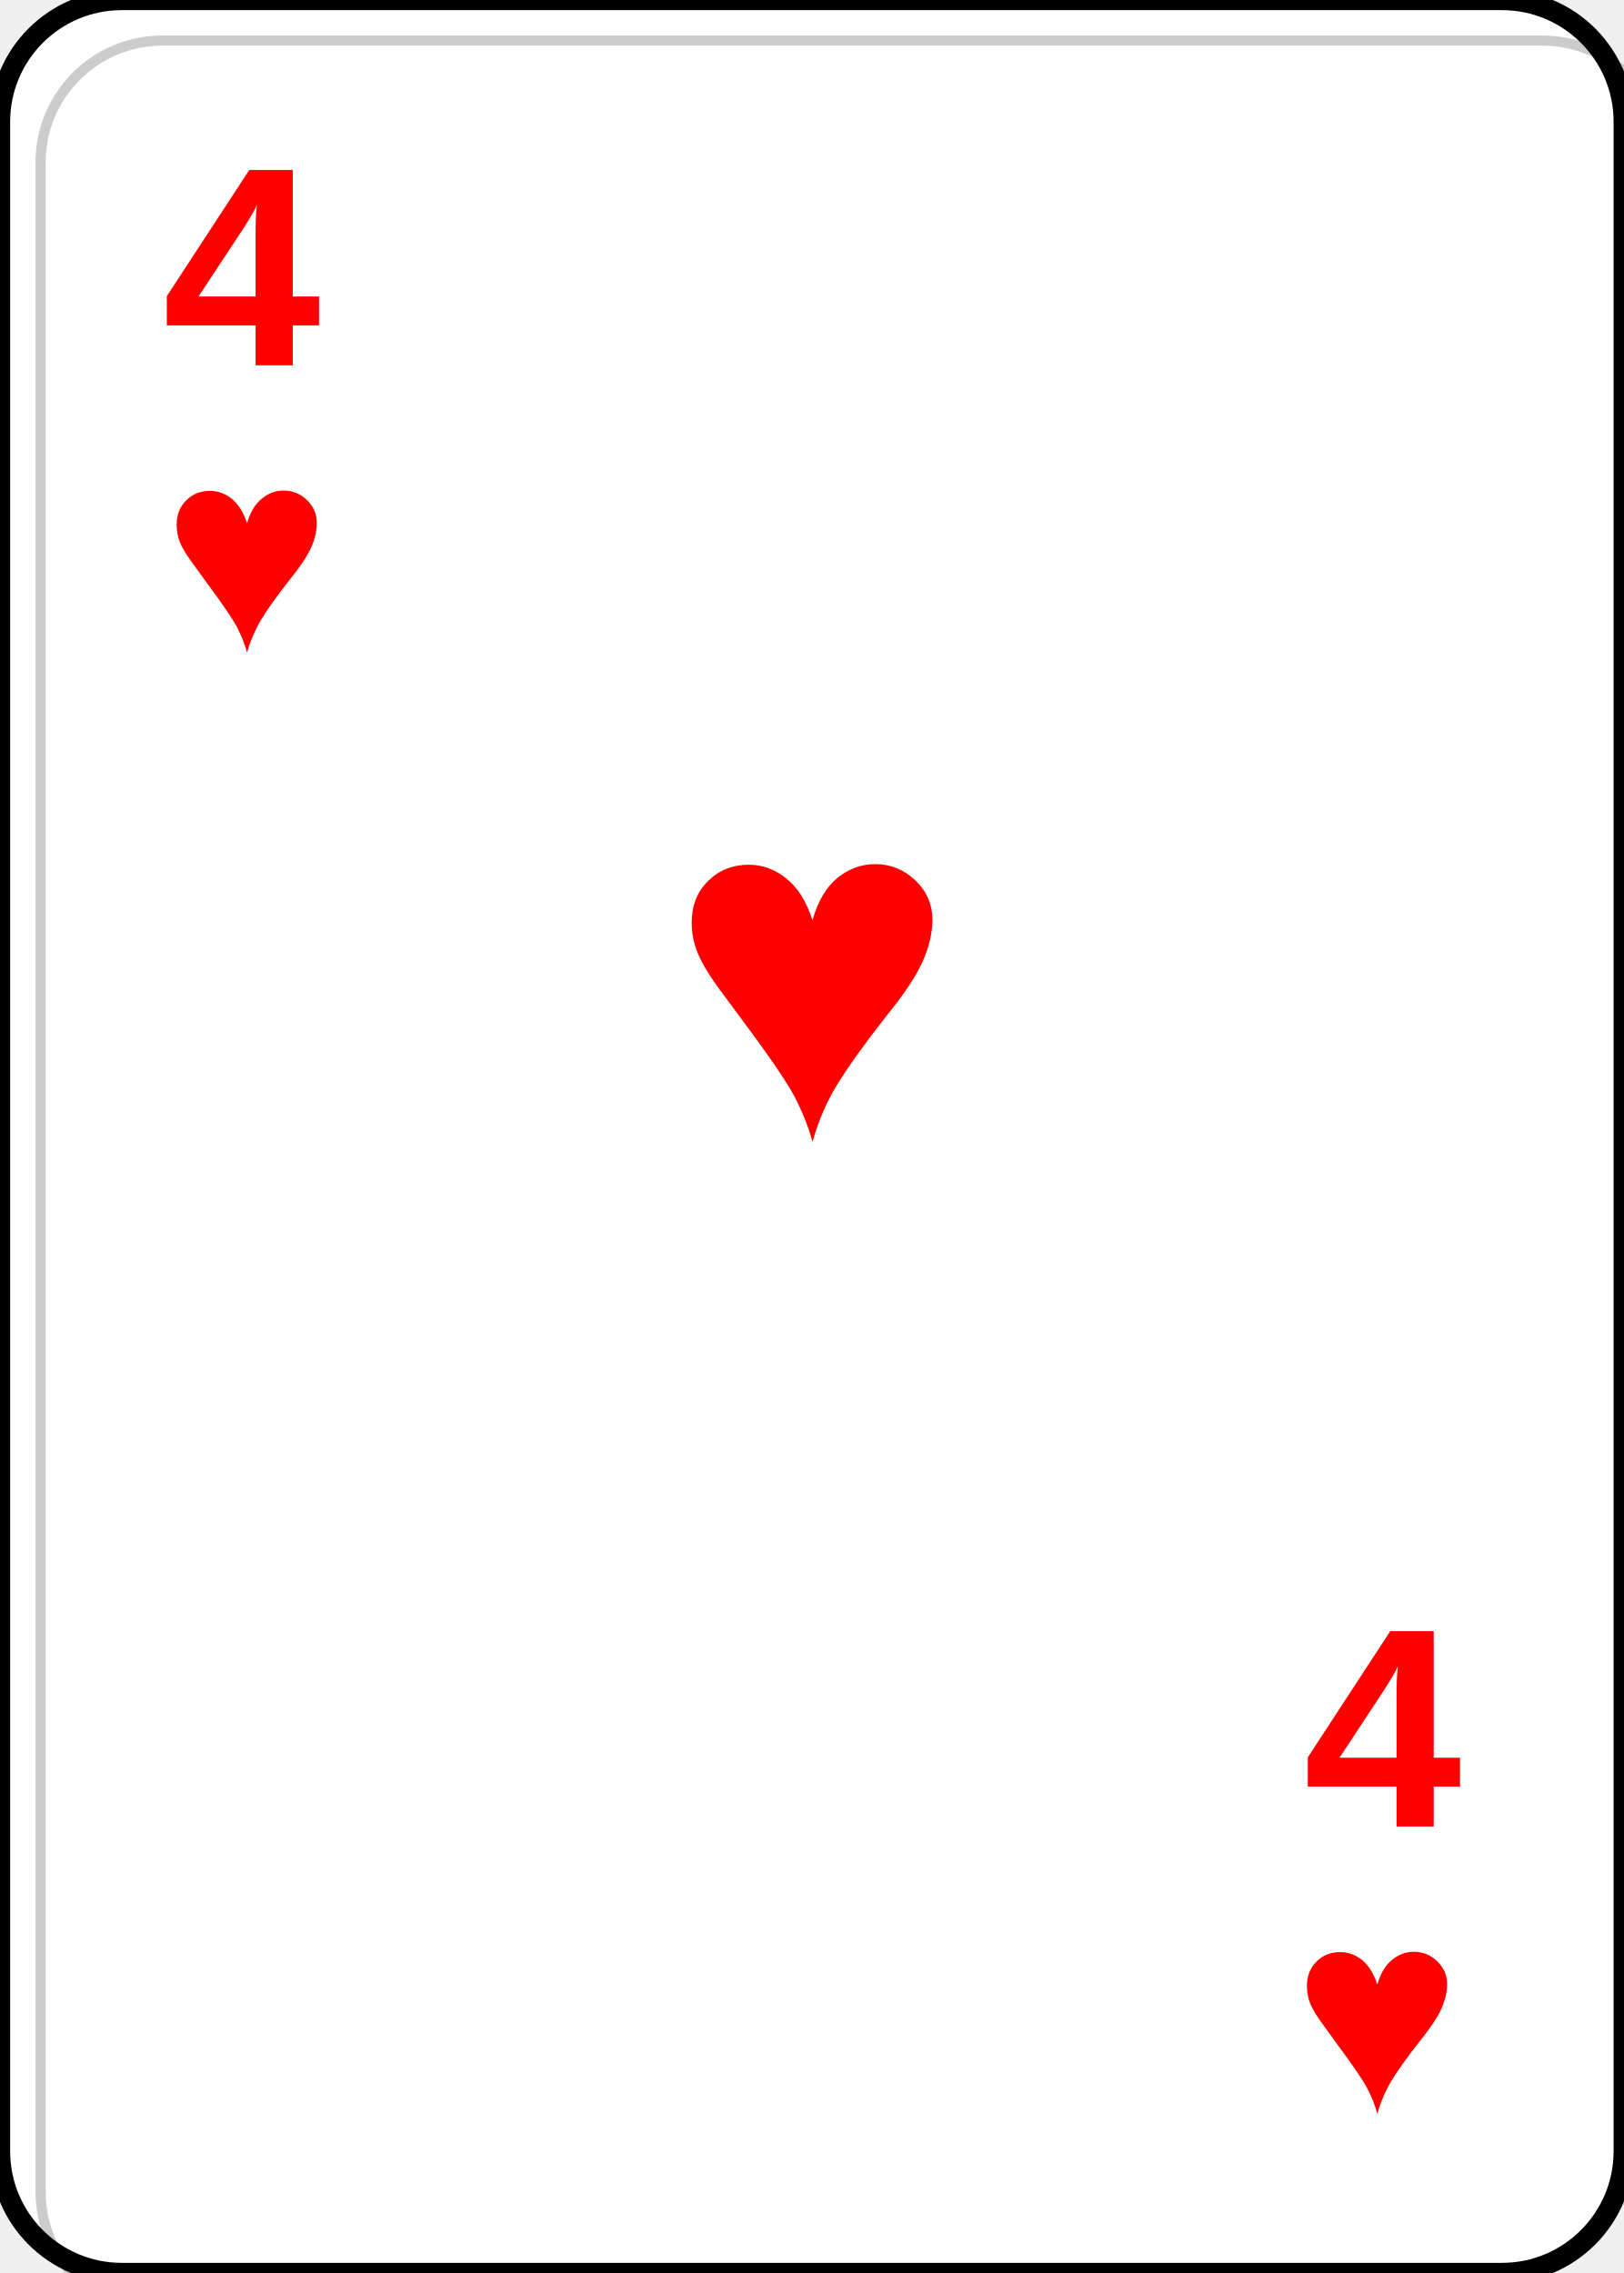
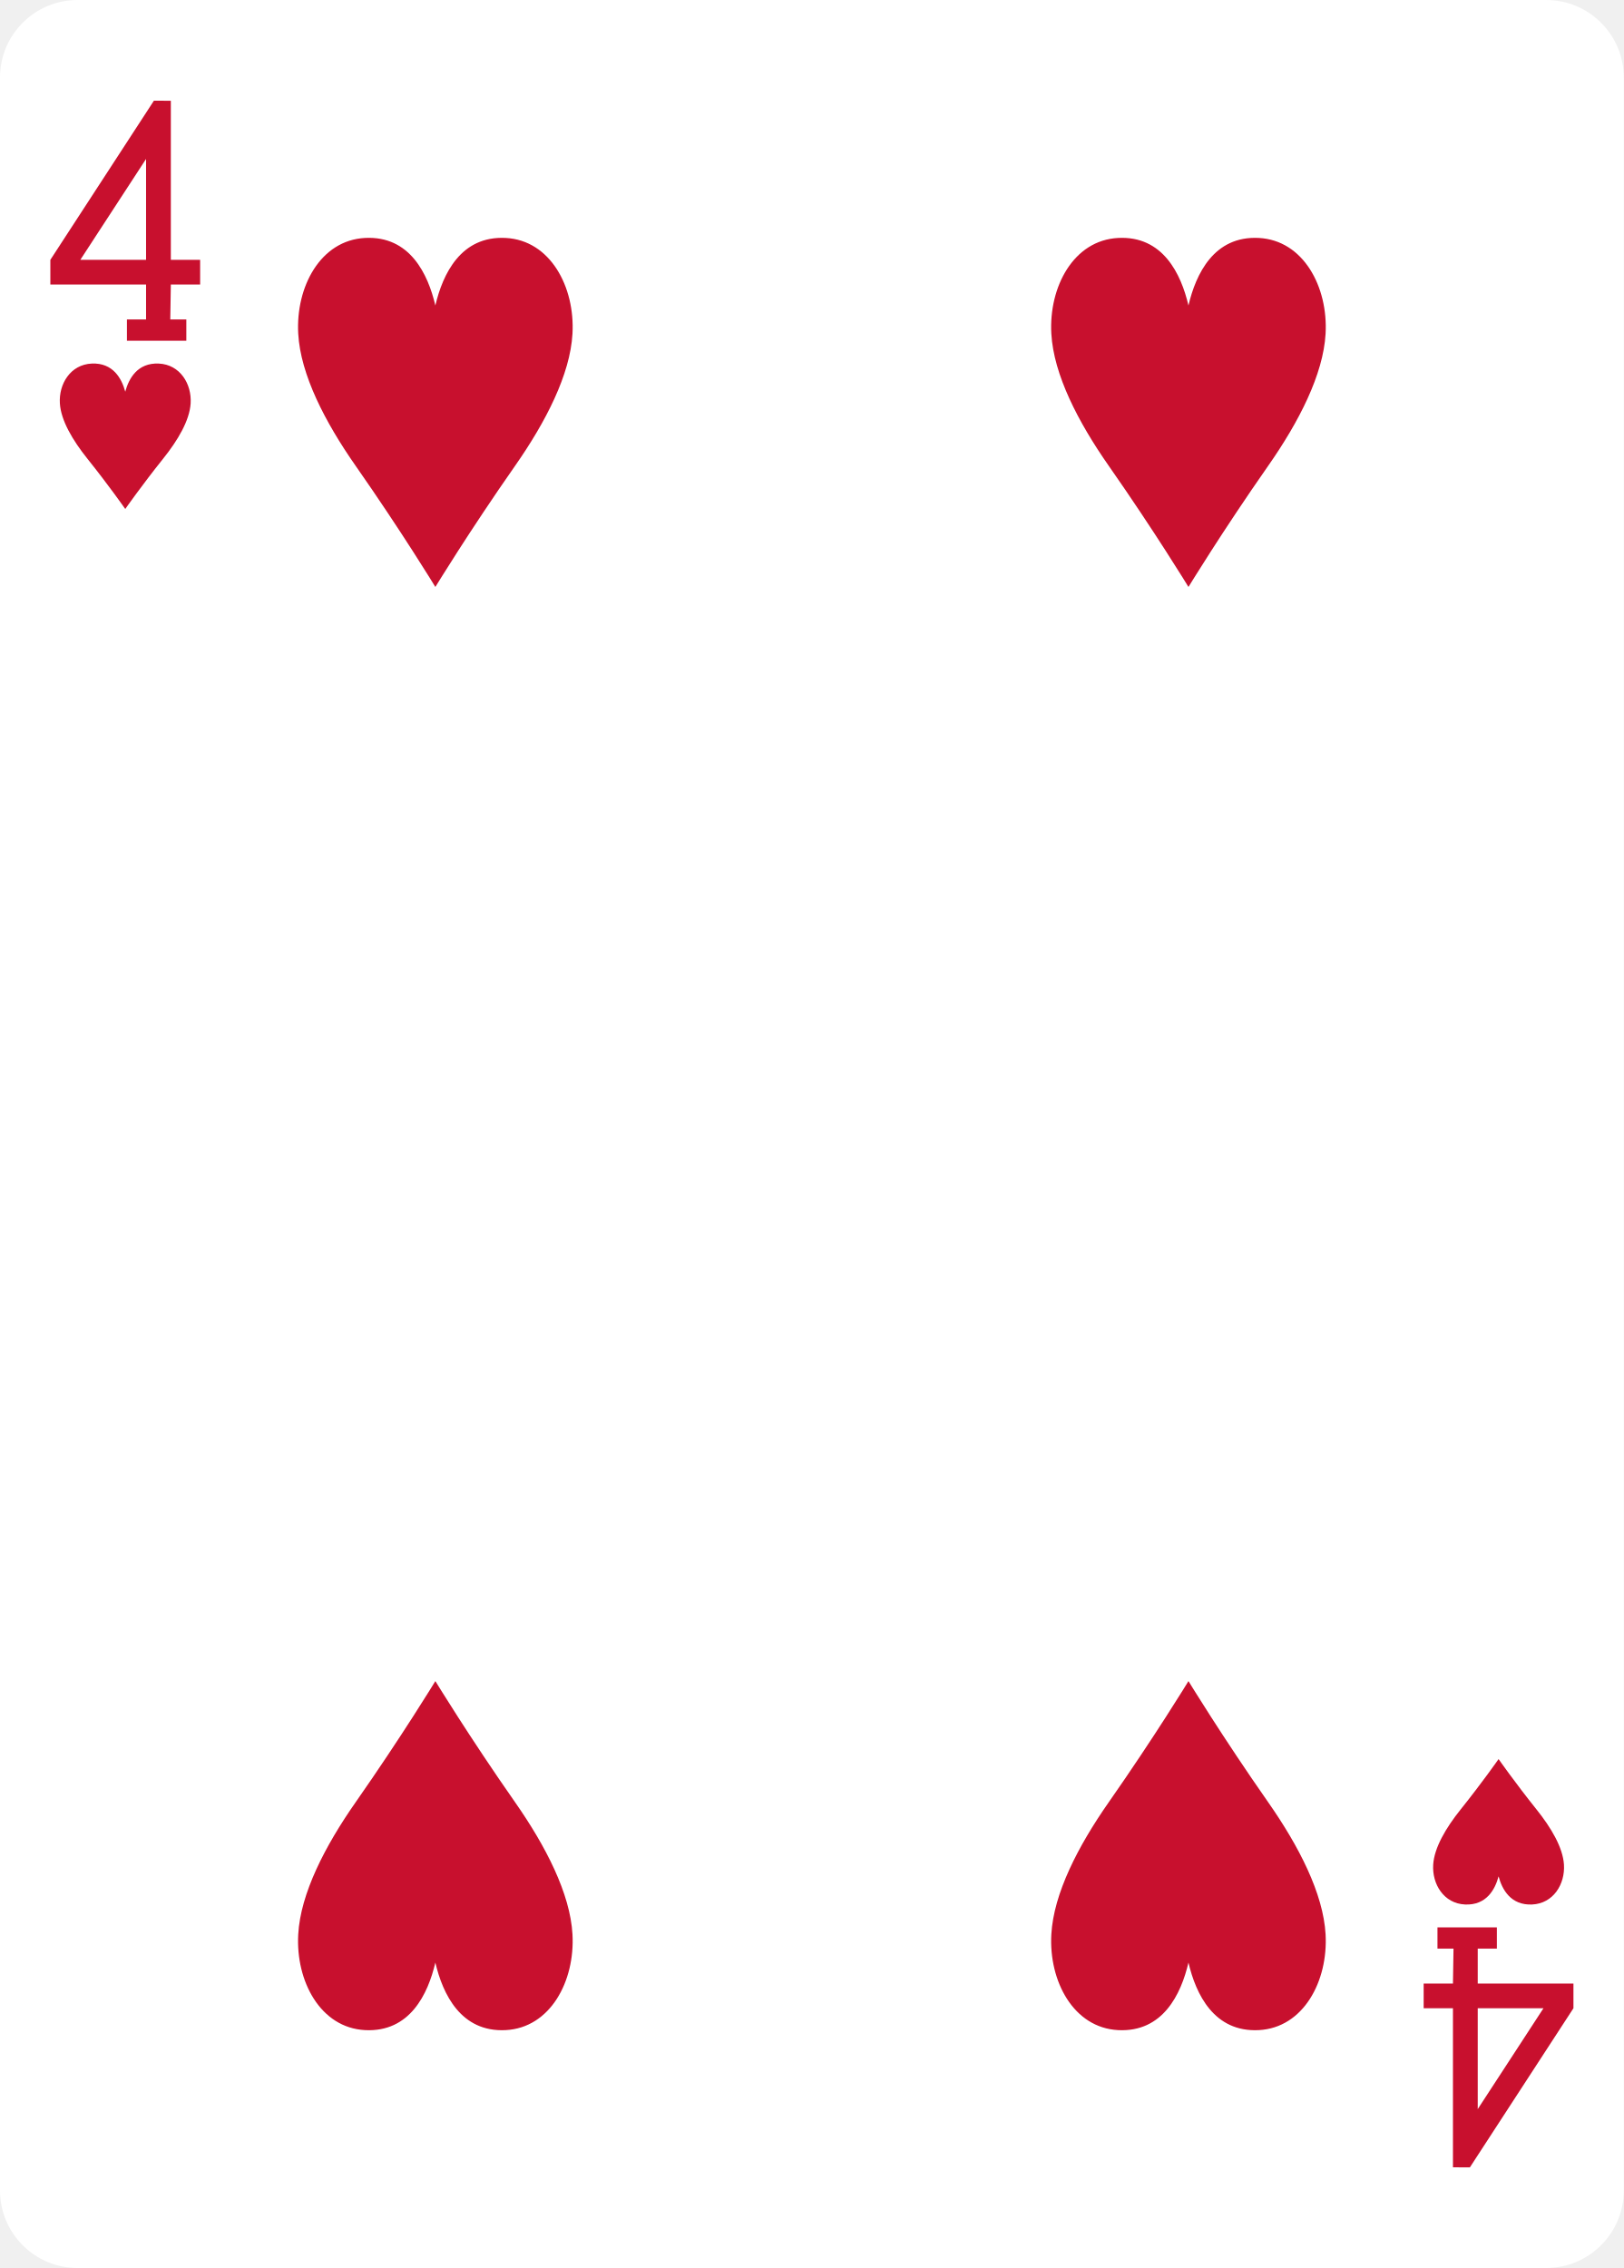
- <svg xmlns="http://www.w3.org/2000/svg" width="80" height="112" viewBox="0 0 80 112">
-   <rect width="80" height="112" rx="6" ry="6" fill="white" stroke="#000" stroke-width="1" />
-   <rect x="2" y="2" width="80" height="112" rx="6" ry="6" fill="none" stroke="#000" stroke-width="0.5" opacity="0.2" />
-   <g fill="red">
-     <text x="8" y="18" font-family="Arial, sans-serif" font-size="14" font-weight="bold">4</text>
-     <text x="8" y="32" font-family="Arial, sans-serif" font-size="14">♥</text>
+ <svg xmlns="http://www.w3.org/2000/svg" width="63mm" height="88mm" viewBox="0 0 238.111 332.599" version="1.1" id="svg8">
+   <defs id="defs2" />
+   <g id="layer1" transform="translate(552.2711,-360.4284)">
+     <g transform="matrix(1.06667,0,0,1.06667,-1935.66,1495.37)" id="HEART-4" style="display:inline">
+       <g style="display:inline;opacity:1" id="g9868-8-1" transform="translate(1036.49,-1434.28)">
+         <rect ry="10.664" rx="10.678" style="display:inline;fill:#ffffff;fill-opacity:1;stroke:none;stroke-width:1.001;stroke-miterlimit:4;stroke-dasharray:none;stroke-opacity:1" id="rect9870-7-0" width="223.228" height="311.811" x="260.433" y="370.276" />
+       </g>
+       <g transform="translate(1296.92,-1064)" style="display:inline;opacity:1" id="g9888-2-1" />
+       <g style="display:inline;opacity:1" id="g9894-0-0" transform="translate(1323.52,-1083.91)" />
+       <path transform="translate(1409.54,-853.906)" style="display:inline;opacity:1;fill:#c8102e;fill-opacity:1" d="m -95.397,-140.121 c 0,-0.003 -2.225,-3.19 -5.226,-6.94 -2.008,-2.51 -3.613,-5.227 -3.762,-7.568 -0.171,-2.674 1.449,-5.356 4.382,-5.486 2.931,-0.13 4.121,2.062 4.606,3.869 0.484,-1.807 1.674,-3.999 4.606,-3.869 2.933,0.13 4.553,2.813 4.382,5.486 -0.149,2.341 -1.754,5.058 -3.762,7.568 -3.001,3.75 -5.224,6.938 -5.226,6.94 z" id="path9902-6-7" />
+       <path transform="translate(1409.54,-853.906)" style="display:inline;opacity:1;fill:#c8102e;fill-opacity:1" d="m 93.398,31.743 c 0,0.003 -2.225,3.19 -5.226,6.94 -2.008,2.51 -3.613,5.227 -3.762,7.568 -0.171,2.674 1.449,5.356 4.382,5.486 2.931,0.13 4.121,-2.062 4.606,-3.869 0.484,1.807 1.674,3.999 4.606,3.869 2.933,-0.13 4.553,-2.813 4.382,-5.486 -0.149,-2.341 -1.754,-5.058 -3.762,-7.568 -3.001,-3.75 -5.224,-6.938 -5.226,-6.94 z" id="path9904-6-0" />
+       <path transform="translate(1409.54,-853.906)" id="path9910-2-6" d="m -52.766,-129.4 c 0,-0.006 -4.666,-7.655 -10.961,-16.656 -4.211,-6.023 -7.578,-12.545 -7.891,-18.163 -0.359,-6.417 3.039,-12.855 9.191,-13.167 6.149,-0.312 8.644,4.948 9.66,9.285 1.016,-4.337 3.512,-9.596 9.66,-9.285 6.152,0.312 9.55,6.75 9.191,13.167 -0.313,5.618 -3.68,12.14 -7.891,18.163 -6.295,9.001 -10.957,16.65 -10.961,16.656 z" style="display:inline;opacity:1;fill:#c8102e;fill-opacity:1" />
+       <path transform="translate(1409.54,-853.906)" id="path9916-8-0" d="m 50.766,-129.4 c 0,-0.006 -4.666,-7.655 -10.961,-16.656 -4.211,-6.023 -7.578,-12.545 -7.891,-18.163 -0.359,-6.417 3.039,-12.855 9.191,-13.167 6.149,-0.312 8.644,4.948 9.66,9.285 1.016,-4.337 3.512,-9.596 9.66,-9.285 6.152,0.312 9.55,6.75 9.191,13.167 -0.313,5.618 -3.68,12.14 -7.891,18.163 -6.295,9.001 -10.957,16.65 -10.961,16.656 z" style="display:inline;opacity:1;fill:#c8102e;fill-opacity:1" />
+       <path transform="translate(1409.54,-853.906)" style="display:inline;opacity:1;fill:#c8102e;fill-opacity:1" d="m 50.766,21.022 c 0,0.006 -4.666,7.655 -10.961,16.656 -4.211,6.023 -7.578,12.545 -7.891,18.163 -0.359,6.417 3.039,12.855 9.191,13.167 6.149,0.312 8.644,-4.948 9.66,-9.285 1.016,4.337 3.512,9.596 9.66,9.285 6.152,-0.312 9.55,-6.75 9.191,-13.167 -0.313,-5.618 -3.68,-12.14 -7.891,-18.163 -6.295,-9.001 -10.957,-16.65 -10.961,-16.656 z" id="path9930-7-9" />
+       <path transform="translate(1409.54,-853.906)" id="path9932-9-8" d="m -52.766,21.022 c 0,0.006 -4.666,7.655 -10.961,16.656 -4.211,6.023 -7.578,12.545 -7.891,18.163 -0.359,6.417 3.039,12.855 9.191,13.167 6.149,0.312 8.644,-4.948 9.66,-9.285 1.016,4.337 3.512,9.596 9.66,9.285 6.152,-0.312 9.55,-6.75 9.191,-13.167 -0.313,-5.618 -3.68,-12.14 -7.891,-18.163 -6.295,-9.001 -10.957,-16.65 -10.961,-16.656 z" style="display:inline;opacity:1;fill:#c8102e;fill-opacity:1" />
+       <path d="m 1314.372,-1017.166 v -2.915 h 2.631 v -4.808 h -13.158 v -3.393 l 14.238,-21.881 2.326,0.012 v 21.869 h 4.028 v 3.393 h -4.028 l -0.076,4.808 h 2.205 v 2.919 h -8.165 z m 2.631,-24.985 -9.04,13.871 h 9.04 z m 0,0" id="path19-3-8-2-9" style="opacity:1;fill:#c8102e;fill-opacity:1;stroke-width:1;stroke-miterlimit:4;stroke-dasharray:none" />
+       <path d="m 1502.703,-799.023 v 2.915 h -2.631 v 4.808 h 13.158 v 3.393 l -14.238,21.881 -2.326,-0.012 v -21.869 h -4.028 v -3.393 h 4.028 l 0.076,-4.808 h -2.205 v -2.919 h 8.165 z m -2.631,24.985 9.04,-13.871 h -9.04 z m 0,0" id="path19-4-46-0-1-9" style="opacity:1;fill:#c8102e;fill-opacity:1" />
+     </g>
  </g>
-   <g fill="red">
-     <text x="40" y="56" text-anchor="middle" font-family="Arial, sans-serif" font-size="24">♥</text>
-   </g>
-   <g fill="red">
-     <text x="72" y="104" text-anchor="end" font-family="Arial, sans-serif" font-size="14">♥</text>
-     <text x="72" y="90" text-anchor="end" font-family="Arial, sans-serif" font-size="14" font-weight="bold">4</text>
+   <g id="g862-0" transform="translate(-339.207,123.6453)">
+     <rect style="opacity:1;vector-effect:none;fill:#006614;fill-opacity:1;stroke:none;stroke-width:1.748;stroke-linecap:butt;stroke-linejoin:miter;stroke-miterlimit:4;stroke-dasharray:none;stroke-dashoffset:0;stroke-opacity:1" id="rect22845-2-8" width="1659.913" height="794.398" x="-356.473" y="-1029.682" rx="144.482" ry="124.682" />
+     <text id="text5630-0-9" y="-935.813" x="472.194" style="font-style:normal;font-variant:normal;font-weight:normal;font-stretch:normal;font-size:42.667px;line-height:125%;font-family:Carlito;-inkscape-font-specification:'Carlito, Normal';text-align:center;letter-spacing:0px;word-spacing:0px;writing-mode:lr-tb;text-anchor:middle;fill:#ffffff;fill-opacity:1;stroke:none;stroke-width:1.067px;stroke-linecap:butt;stroke-linejoin:miter;stroke-opacity:1" xml:space="preserve">
+       <tspan style="font-style:normal;font-variant:normal;font-weight:normal;font-stretch:normal;font-size:48px;line-height:125%;font-family:Carlito;-inkscape-font-specification:'Carlito, Normal';text-align:center;writing-mode:lr-tb;text-anchor:middle;fill:#ffffff;fill-opacity:1;stroke-width:1.067px" id="tspan4923-1" y="-935.813" x="472.194">Single Playing Card from:</tspan>
+       <tspan style="font-style:normal;font-variant:normal;font-weight:normal;font-stretch:normal;font-size:48px;line-height:125%;font-family:Carlito;-inkscape-font-specification:'Carlito, Normal';text-align:center;writing-mode:lr-tb;text-anchor:middle;fill:#ffffff;fill-opacity:1;stroke-width:1.067px" id="tspan5035-8" y="-875.813" x="472.194">Standard Edition - Color Set - Bordered </tspan>
+       <tspan y="-820.48" x="472.194" id="tspan12311-7" />
+       <tspan style="font-style:normal;font-variant:normal;font-weight:normal;font-stretch:normal;font-size:48px;line-height:125%;font-family:Carlito;-inkscape-font-specification:'Carlito, Normal';text-align:center;writing-mode:lr-tb;text-anchor:middle;fill:#ffaaaa;fill-opacity:1;stroke-width:1.067px" id="tspan4927-1" y="-762.48" x="472.194">Copyright 2011, 2020 - Chris Aguilar - conjurenation@gmail.com</tspan>
+       <tspan id="tspan12344-3" y="-707.147" x="472.194" />
+       <tspan style="font-style:normal;font-variant:normal;font-weight:normal;font-stretch:normal;font-size:48px;line-height:125%;font-family:Carlito;-inkscape-font-specification:'Carlito, Normal';text-align:center;writing-mode:lr-tb;text-anchor:middle;fill:#ffffff;fill-opacity:1;stroke-width:1.067px" id="tspan4931-2" y="-649.147" x="472.194">https://totalnonsense.com/open-source-vector-playing-cards/</tspan>
+       <tspan id="tspan4929-3" y="-593.813" x="472.194" />
+       <tspan style="font-style:normal;font-variant:normal;font-weight:normal;font-stretch:normal;font-size:48px;line-height:125%;font-family:Carlito;-inkscape-font-specification:'Carlito, Normal';text-align:center;writing-mode:lr-tb;text-anchor:middle;fill:#ffaaaa;fill-opacity:1;stroke-width:1.067px" id="tspan4919-5" y="-535.813" x="472.194">Licensed under:</tspan>
+       <tspan id="tspan1594-5-6" style="font-style:normal;font-variant:normal;font-weight:normal;font-stretch:normal;font-size:48px;line-height:125%;font-family:Carlito;-inkscape-font-specification:'Carlito, Normal';text-align:center;writing-mode:lr-tb;text-anchor:middle;fill:#ffaaaa;fill-opacity:1;stroke-width:1.067px" y="-475.813" x="472.194">LGPL 3.0</tspan>
+       <tspan style="font-style:normal;font-variant:normal;font-weight:normal;font-stretch:normal;font-size:48px;line-height:125%;font-family:Carlito;-inkscape-font-specification:'Carlito, Normal';text-align:center;writing-mode:lr-tb;text-anchor:middle;fill:#ffaaaa;fill-opacity:1;stroke-width:1.067px" y="-415.813" x="472.194" id="tspan12253-3-1">https://www.gnu.org/licenses/lgpl-3.0.html</tspan>
+       <tspan id="tspan5031-6" y="-360.48" x="472.194" />
+       <tspan style="font-style:normal;font-variant:normal;font-weight:normal;font-stretch:normal;font-size:48px;line-height:125%;font-family:Carlito;-inkscape-font-specification:'Carlito, Normal';text-align:center;writing-mode:lr-tb;text-anchor:middle;fill:#ffffff;fill-opacity:1;stroke-width:1.067px" id="tspan5033-1" y="-302.48" x="472.194">Each Card Measures (63mm x 88mm)</tspan>
+       <tspan id="tspan5634-6-0" y="-247.147" x="472.194" />
+     </text>
  </g>
</svg>
